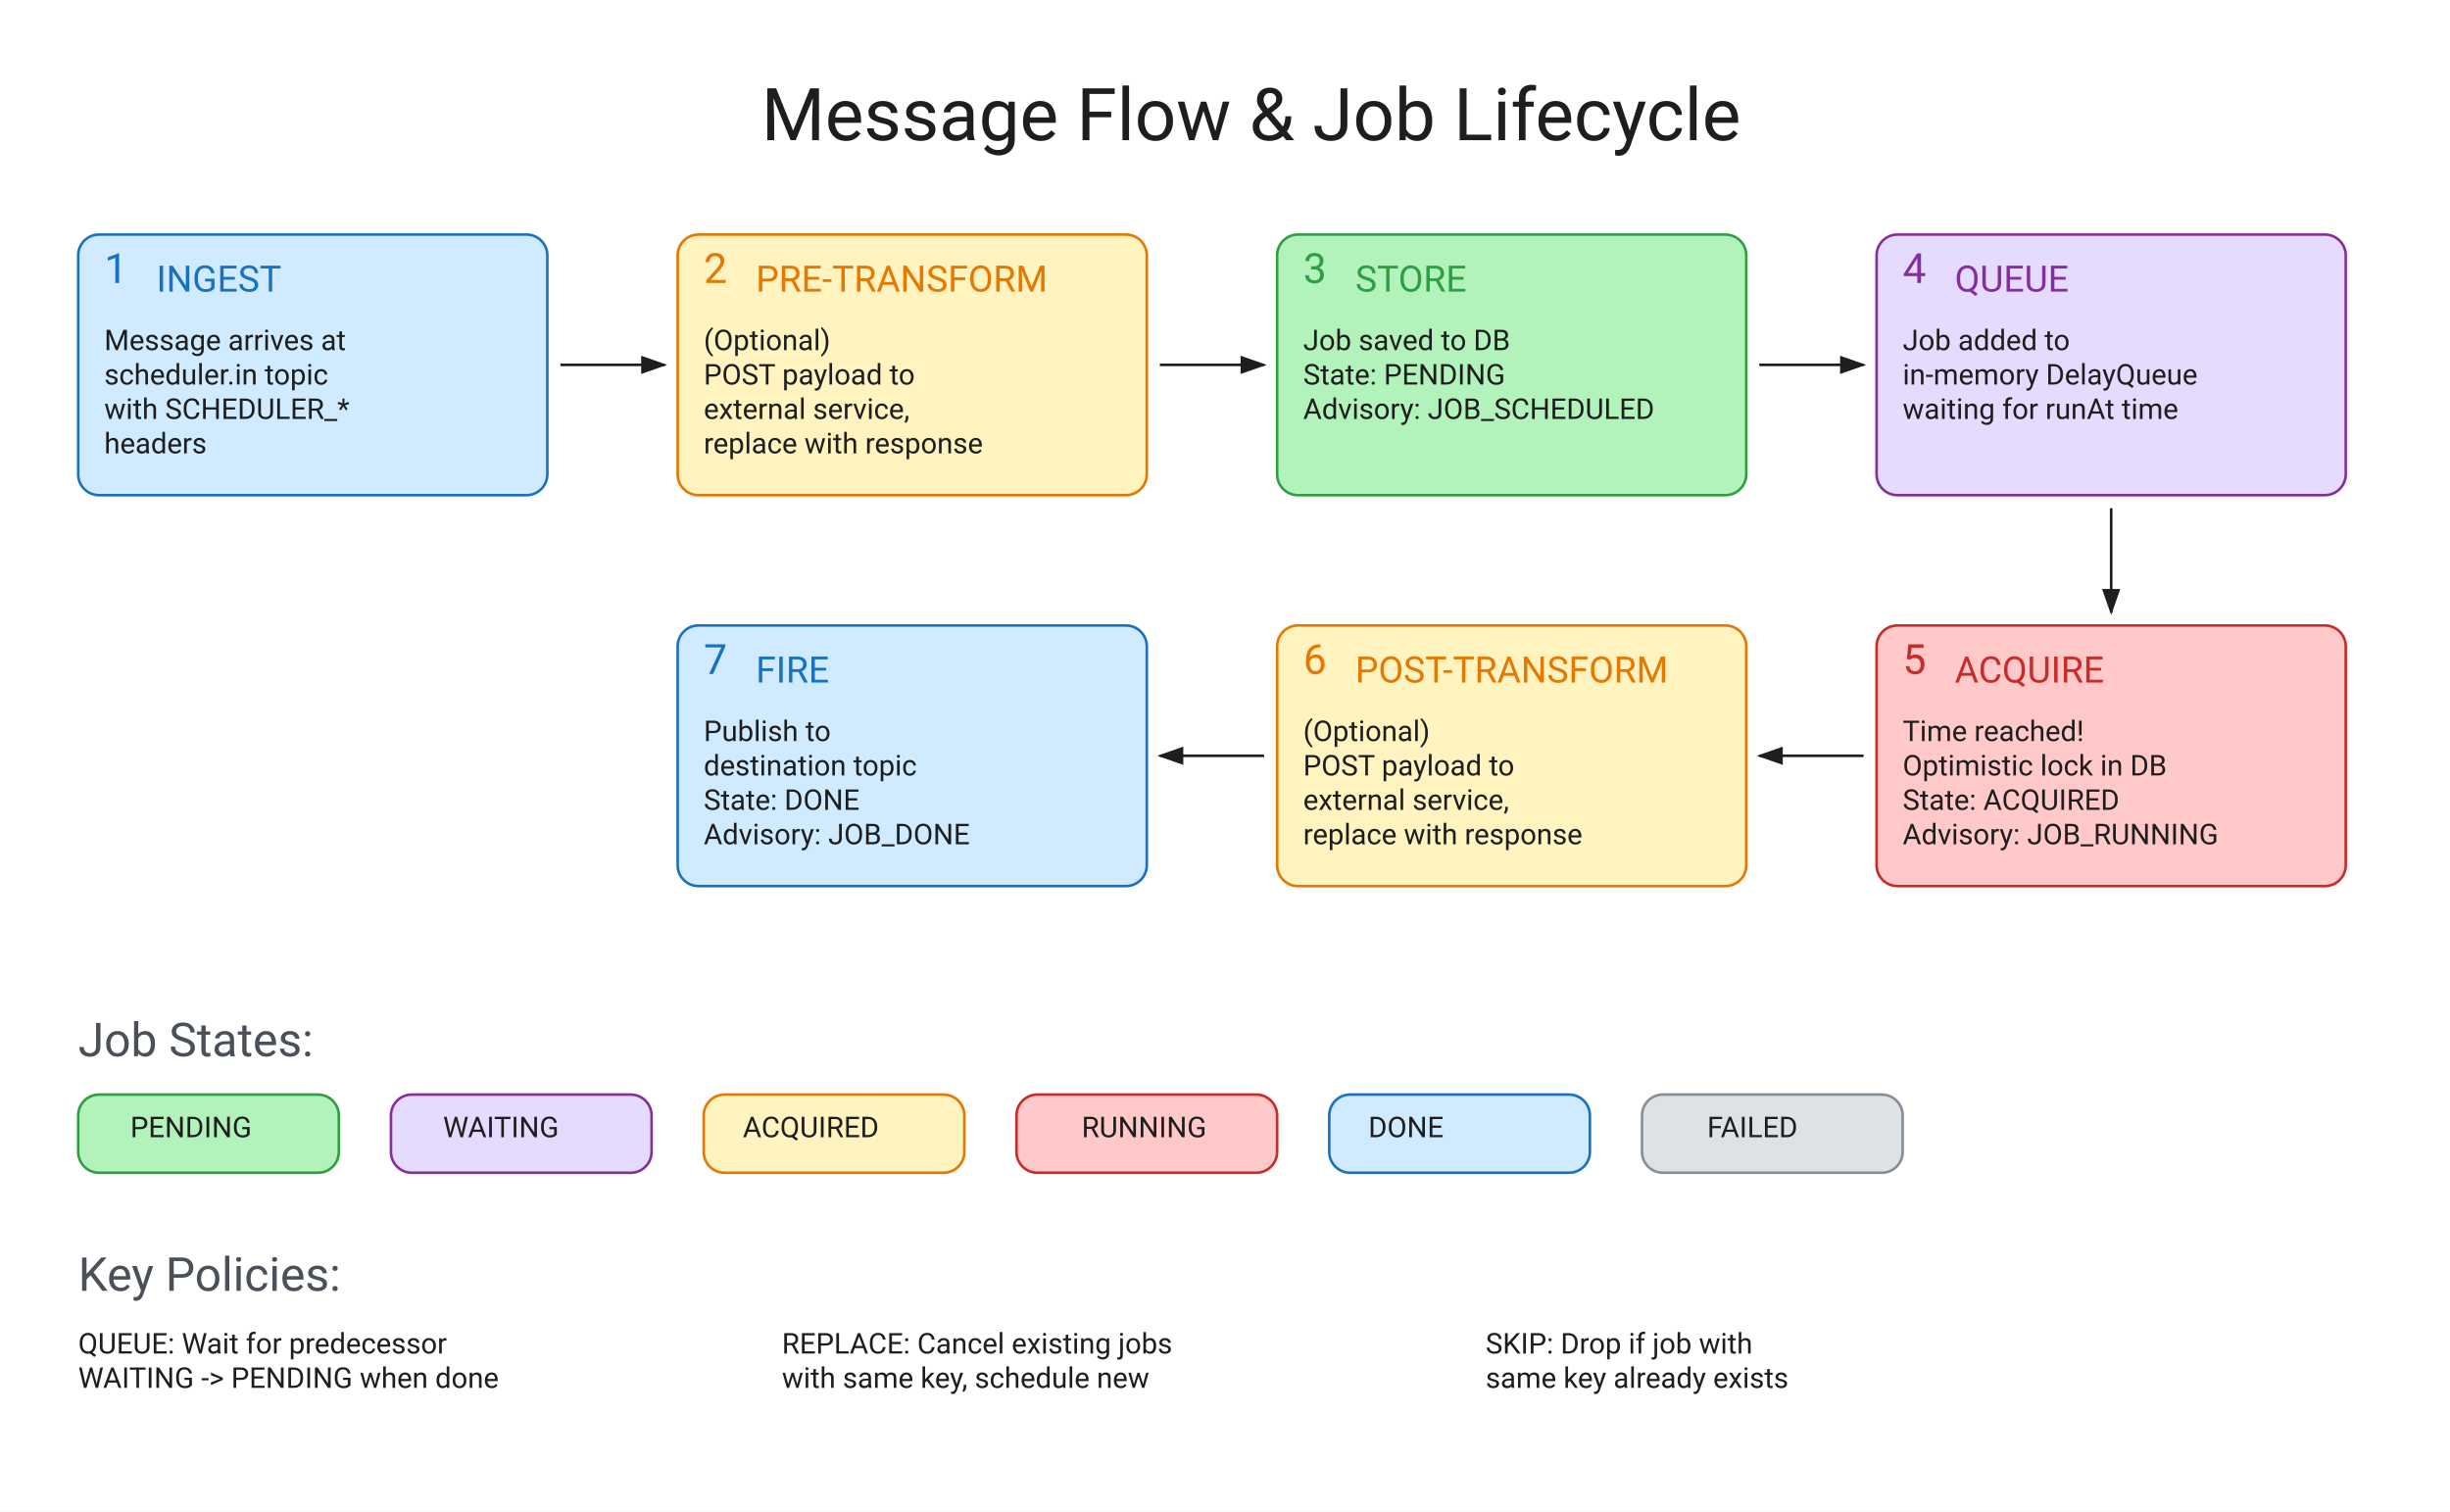
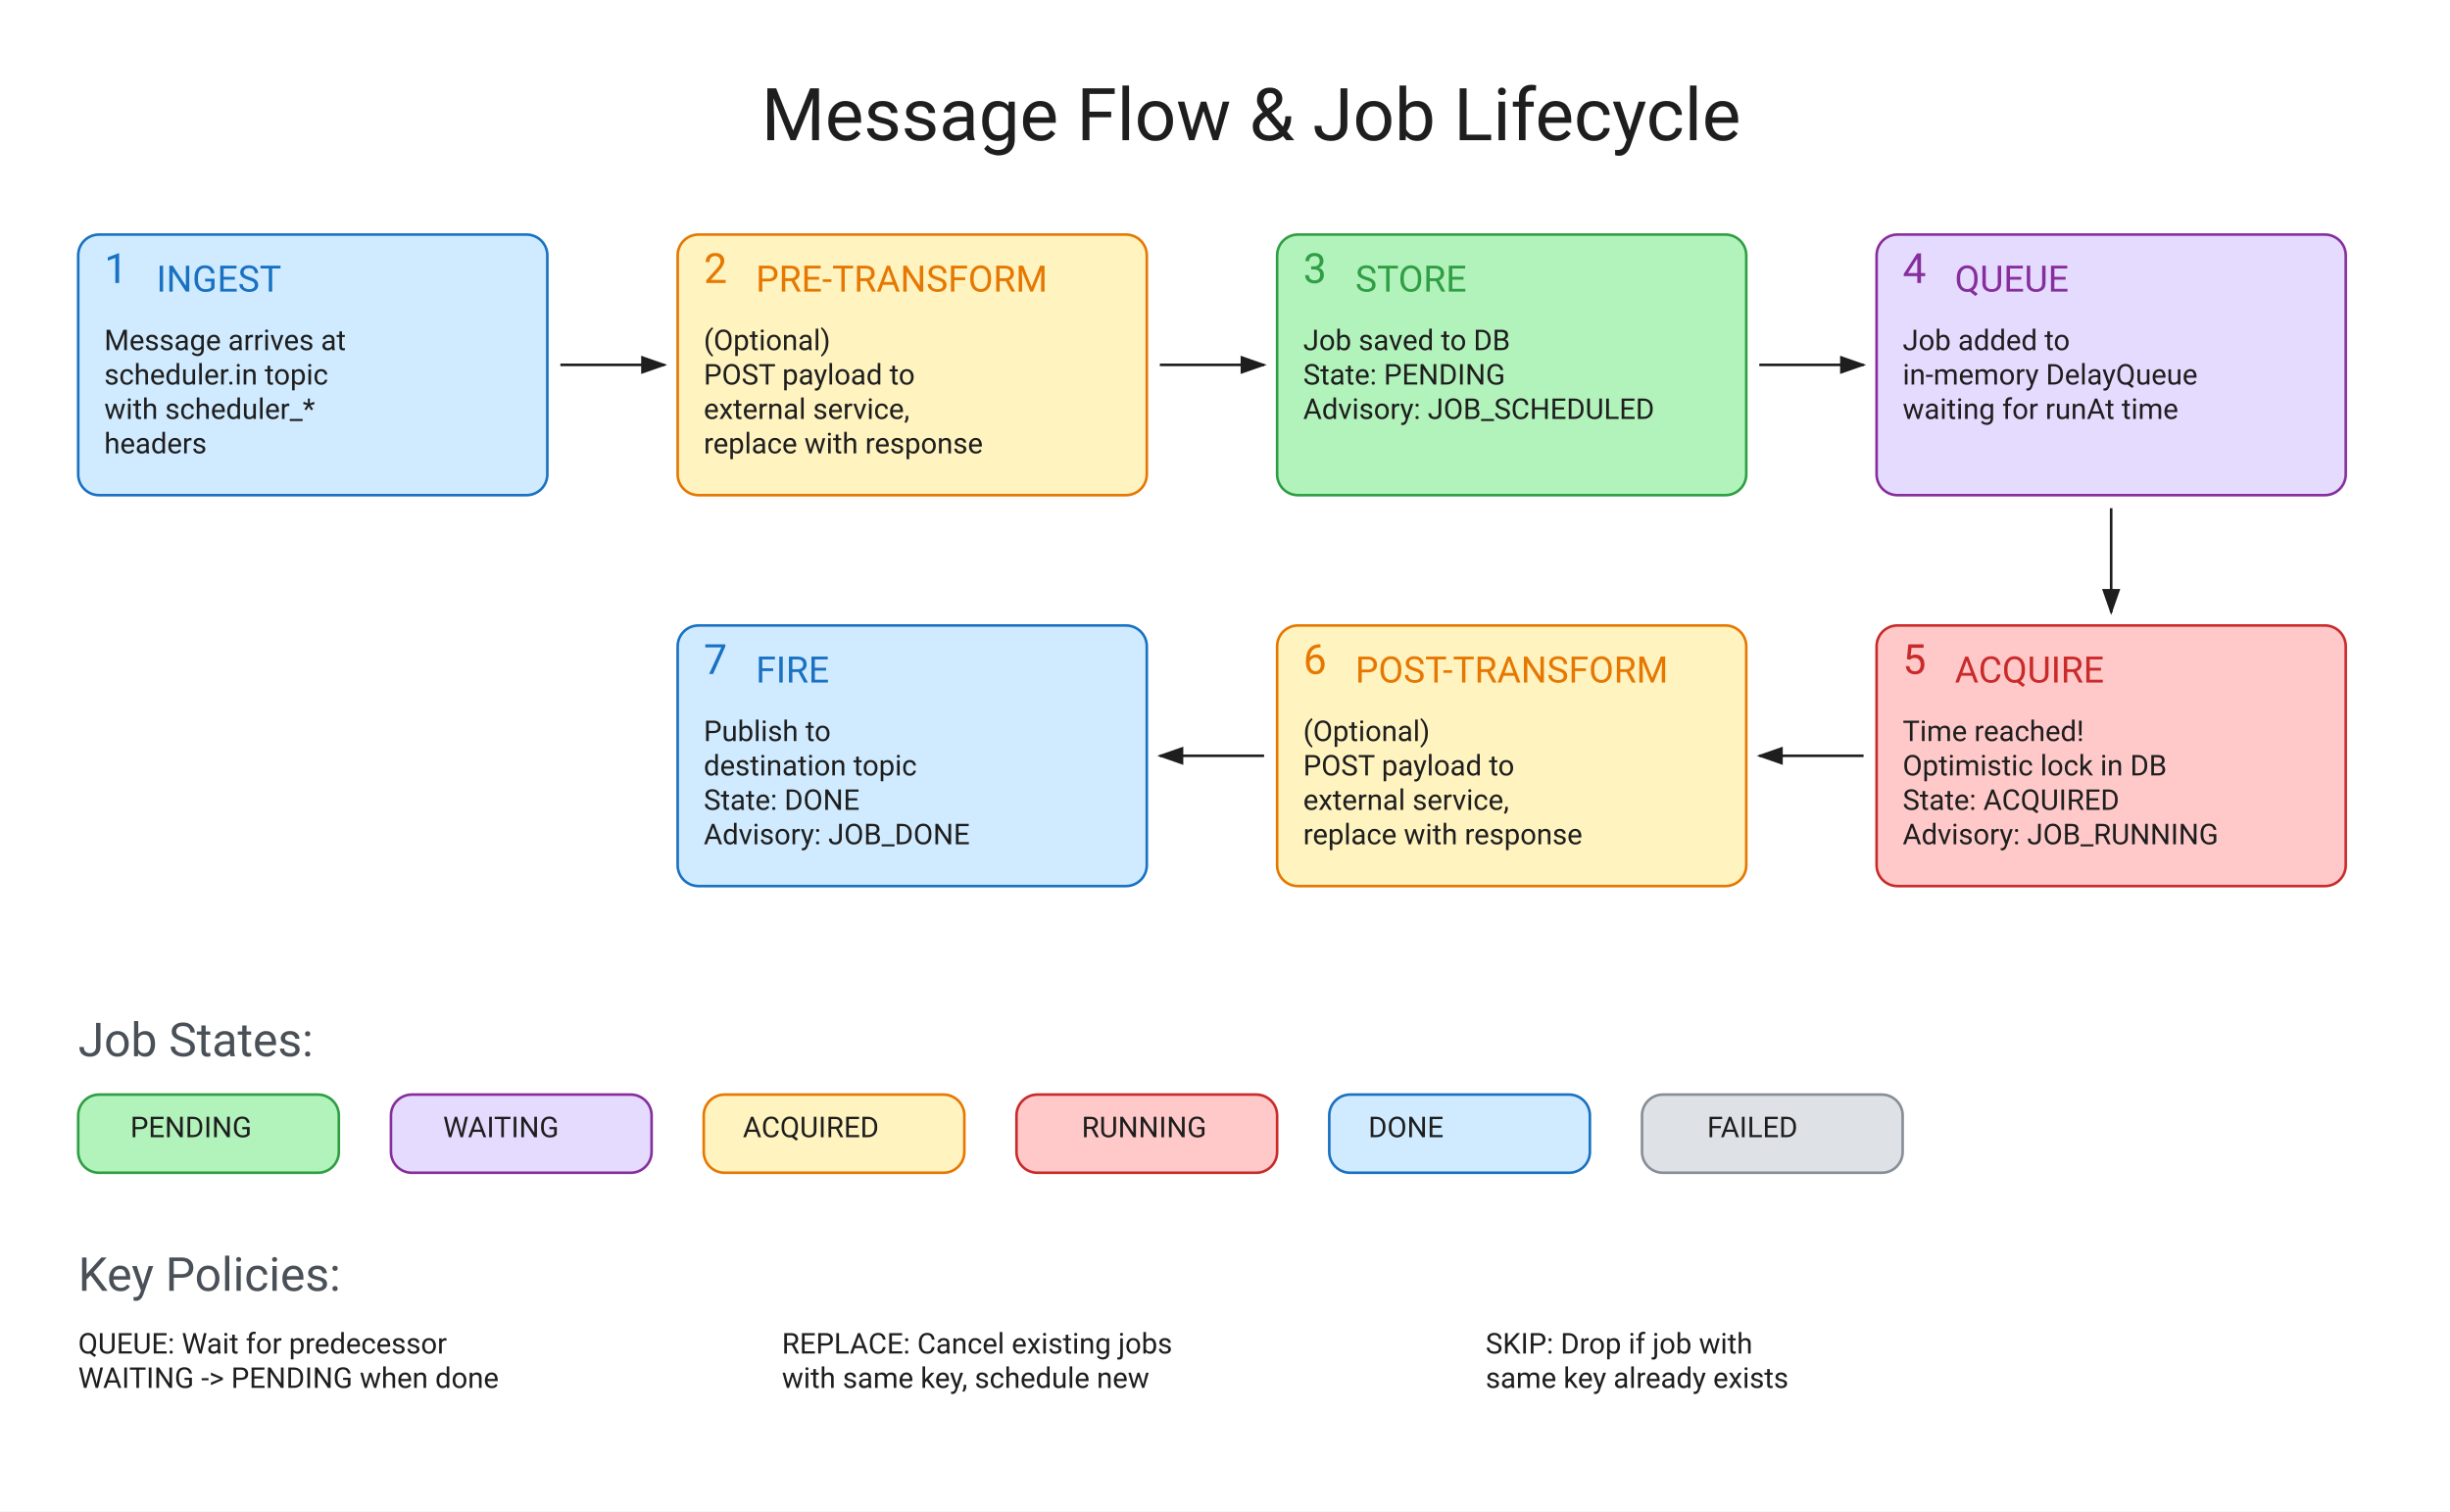
<svg xmlns="http://www.w3.org/2000/svg" viewBox="20 -10 940 580" width="940" height="580">
  <rect x="20" y="-10" width="940" height="580" fill="white" />
  <defs>
    <marker id="arrowhead" markerWidth="10" markerHeight="7" refX="9" refY="3.5" orient="auto">
      <polygon points="0 0, 10 3.5, 0 7" fill="#1e1e1e" />
    </marker>
  </defs>
  <style>
    text { font-family: -apple-system, BlinkMacSystemFont, 'Segoe UI', Roboto, sans-serif; }
    .mono { font-family: 'SF Mono', Monaco, Consolas, monospace; }
  </style>
  <text x="500" y="43.8" font-size="28" fill="#1e1e1e" text-anchor="middle">Message Flow &amp; Job Lifecycle</text>
  <rect x="50" y="80" width="180" height="100" fill="#d0ebff" stroke="#1971c2" stroke-width="1" rx="8" />
  <text x="60" y="98.6" font-size="16" fill="#1971c2" text-anchor="start">1</text>
  <text x="80" y="101.9" font-size="14" fill="#1971c2" text-anchor="start">INGEST</text>
  <text x="60" y="124.35" font-size="11" fill="#1e1e1e" text-anchor="start">Message arrives at</text>
  <text x="60" y="137.55" font-size="11" fill="#1e1e1e" text-anchor="start">scheduler.in topic</text>
-   <text x="60" y="150.75" font-size="11" fill="#1e1e1e" text-anchor="start">with SCHEDULER_*</text>
+   <text x="60" y="150.75" font-size="11" fill="#1e1e1e" text-anchor="start">with scheduler_*</text>
  <text x="60" y="163.95" font-size="11" fill="#1e1e1e" text-anchor="start">headers</text>
  <line x1="235" y1="130" x2="275" y2="130" stroke="#1e1e1e" stroke-width="1" marker-end="url(#arrowhead)" />
  <rect x="280" y="80" width="180" height="100" fill="#fff3bf" stroke="#e67700" stroke-width="1" rx="8" />
  <text x="290" y="98.6" font-size="16" fill="#e67700" text-anchor="start">2</text>
  <text x="310" y="101.9" font-size="14" fill="#e67700" text-anchor="start">PRE-TRANSFORM</text>
  <text x="290" y="124.35" font-size="11" fill="#1e1e1e" text-anchor="start">(Optional)</text>
  <text x="290" y="137.55" font-size="11" fill="#1e1e1e" text-anchor="start">POST payload to</text>
  <text x="290" y="150.75" font-size="11" fill="#1e1e1e" text-anchor="start">external service,</text>
  <text x="290" y="163.95" font-size="11" fill="#1e1e1e" text-anchor="start">replace with response</text>
  <line x1="465" y1="130" x2="505" y2="130" stroke="#1e1e1e" stroke-width="1" marker-end="url(#arrowhead)" />
  <rect x="510" y="80" width="180" height="100" fill="#b2f2bb" stroke="#2f9e44" stroke-width="1" rx="8" />
  <text x="520" y="98.6" font-size="16" fill="#2f9e44" text-anchor="start">3</text>
  <text x="540" y="101.9" font-size="14" fill="#2f9e44" text-anchor="start">STORE</text>
  <text x="520" y="124.35" font-size="11" fill="#1e1e1e" text-anchor="start">Job saved to DB</text>
  <text x="520" y="137.55" font-size="11" fill="#1e1e1e" text-anchor="start">State: PENDING</text>
  <text x="520" y="150.75" font-size="11" fill="#1e1e1e" text-anchor="start">Advisory: JOB_SCHEDULED</text>
  <line x1="695" y1="130" x2="735" y2="130" stroke="#1e1e1e" stroke-width="1" marker-end="url(#arrowhead)" />
  <rect x="740" y="80" width="180" height="100" fill="#e5dbff" stroke="#862e9c" stroke-width="1" rx="8" />
  <text x="750" y="98.6" font-size="16" fill="#862e9c" text-anchor="start">4</text>
  <text x="770" y="101.9" font-size="14" fill="#862e9c" text-anchor="start">QUEUE</text>
  <text x="750" y="124.35" font-size="11" fill="#1e1e1e" text-anchor="start">Job added to</text>
  <text x="750" y="137.55" font-size="11" fill="#1e1e1e" text-anchor="start">in-memory DelayQueue</text>
  <text x="750" y="150.75" font-size="11" fill="#1e1e1e" text-anchor="start">waiting for runAt time</text>
  <line x1="830" y1="185" x2="830" y2="225" stroke="#1e1e1e" stroke-width="1" marker-end="url(#arrowhead)" />
  <rect x="740" y="230" width="180" height="100" fill="#ffc9c9" stroke="#c92a2a" stroke-width="1" rx="8" />
  <text x="750" y="248.6" font-size="16" fill="#c92a2a" text-anchor="start">5</text>
  <text x="770" y="251.9" font-size="14" fill="#c92a2a" text-anchor="start">ACQUIRE</text>
  <text x="750" y="274.35" font-size="11" fill="#1e1e1e" text-anchor="start">Time reached!</text>
  <text x="750" y="287.55" font-size="11" fill="#1e1e1e" text-anchor="start">Optimistic lock in DB</text>
  <text x="750" y="300.75" font-size="11" fill="#1e1e1e" text-anchor="start">State: ACQUIRED</text>
  <text x="750" y="313.95" font-size="11" fill="#1e1e1e" text-anchor="start">Advisory: JOB_RUNNING</text>
  <line x1="735" y1="280" x2="695" y2="280" stroke="#1e1e1e" stroke-width="1" marker-end="url(#arrowhead)" />
  <rect x="510" y="230" width="180" height="100" fill="#fff3bf" stroke="#e67700" stroke-width="1" rx="8" />
  <text x="520" y="248.6" font-size="16" fill="#e67700" text-anchor="start">6</text>
  <text x="540" y="251.9" font-size="14" fill="#e67700" text-anchor="start">POST-TRANSFORM</text>
  <text x="520" y="274.35" font-size="11" fill="#1e1e1e" text-anchor="start">(Optional)</text>
  <text x="520" y="287.55" font-size="11" fill="#1e1e1e" text-anchor="start">POST payload to</text>
  <text x="520" y="300.75" font-size="11" fill="#1e1e1e" text-anchor="start">external service,</text>
  <text x="520" y="313.95" font-size="11" fill="#1e1e1e" text-anchor="start">replace with response</text>
  <line x1="505" y1="280" x2="465" y2="280" stroke="#1e1e1e" stroke-width="1" marker-end="url(#arrowhead)" />
  <rect x="280" y="230" width="180" height="100" fill="#d0ebff" stroke="#1971c2" stroke-width="1" rx="8" />
  <text x="290" y="248.6" font-size="16" fill="#1971c2" text-anchor="start">7</text>
  <text x="310" y="251.9" font-size="14" fill="#1971c2" text-anchor="start">FIRE</text>
  <text x="290" y="274.35" font-size="11" fill="#1e1e1e" text-anchor="start">Publish to</text>
  <text x="290" y="287.55" font-size="11" fill="#1e1e1e" text-anchor="start">destination topic</text>
  <text x="290" y="300.75" font-size="11" fill="#1e1e1e" text-anchor="start">State: DONE</text>
  <text x="290" y="313.95" font-size="11" fill="#1e1e1e" text-anchor="start">Advisory: JOB_DONE</text>
  <text x="50" y="395.3" font-size="18" fill="#495057" text-anchor="start">Job States:</text>
  <rect x="50" y="410" width="100" height="30" fill="#b2f2bb" stroke="#2f9e44" stroke-width="1" rx="8" />
  <text x="70" y="426.35" font-size="11" fill="#1e1e1e" text-anchor="start">PENDING</text>
  <rect x="170" y="410" width="100" height="30" fill="#e5dbff" stroke="#862e9c" stroke-width="1" rx="8" />
  <text x="190" y="426.35" font-size="11" fill="#1e1e1e" text-anchor="start">WAITING</text>
  <rect x="290" y="410" width="100" height="30" fill="#fff3bf" stroke="#e67700" stroke-width="1" rx="8" />
  <text x="305" y="426.35" font-size="11" fill="#1e1e1e" text-anchor="start">ACQUIRED</text>
  <rect x="410" y="410" width="100" height="30" fill="#ffc9c9" stroke="#c92a2a" stroke-width="1" rx="8" />
  <text x="435" y="426.35" font-size="11" fill="#1e1e1e" text-anchor="start">RUNNING</text>
  <rect x="530" y="410" width="100" height="30" fill="#d0ebff" stroke="#1971c2" stroke-width="1" rx="8" />
  <text x="545" y="426.35" font-size="11" fill="#1e1e1e" text-anchor="start">DONE</text>
  <rect x="650" y="410" width="100" height="30" fill="#dee2e6" stroke="#868e96" stroke-width="1" rx="8" />
  <text x="675" y="426.35" font-size="11" fill="#1e1e1e" text-anchor="start">FAILED</text>
  <text x="50" y="485.3" font-size="18" fill="#495057" text-anchor="start">Key Policies:</text>
  <text x="50" y="509.35" font-size="11" fill="#1e1e1e" text-anchor="start">QUEUE: Wait for predecessor</text>
  <text x="50" y="522.55" font-size="11" fill="#1e1e1e" text-anchor="start">WAITING -&gt; PENDING when done</text>
  <text x="320" y="509.35" font-size="11" fill="#1e1e1e" text-anchor="start">REPLACE: Cancel existing jobs</text>
  <text x="320" y="522.55" font-size="11" fill="#1e1e1e" text-anchor="start">with same key, schedule new</text>
  <text x="590" y="509.35" font-size="11" fill="#1e1e1e" text-anchor="start">SKIP: Drop if job with</text>
  <text x="590" y="522.55" font-size="11" fill="#1e1e1e" text-anchor="start">same key already exists</text>
</svg>
